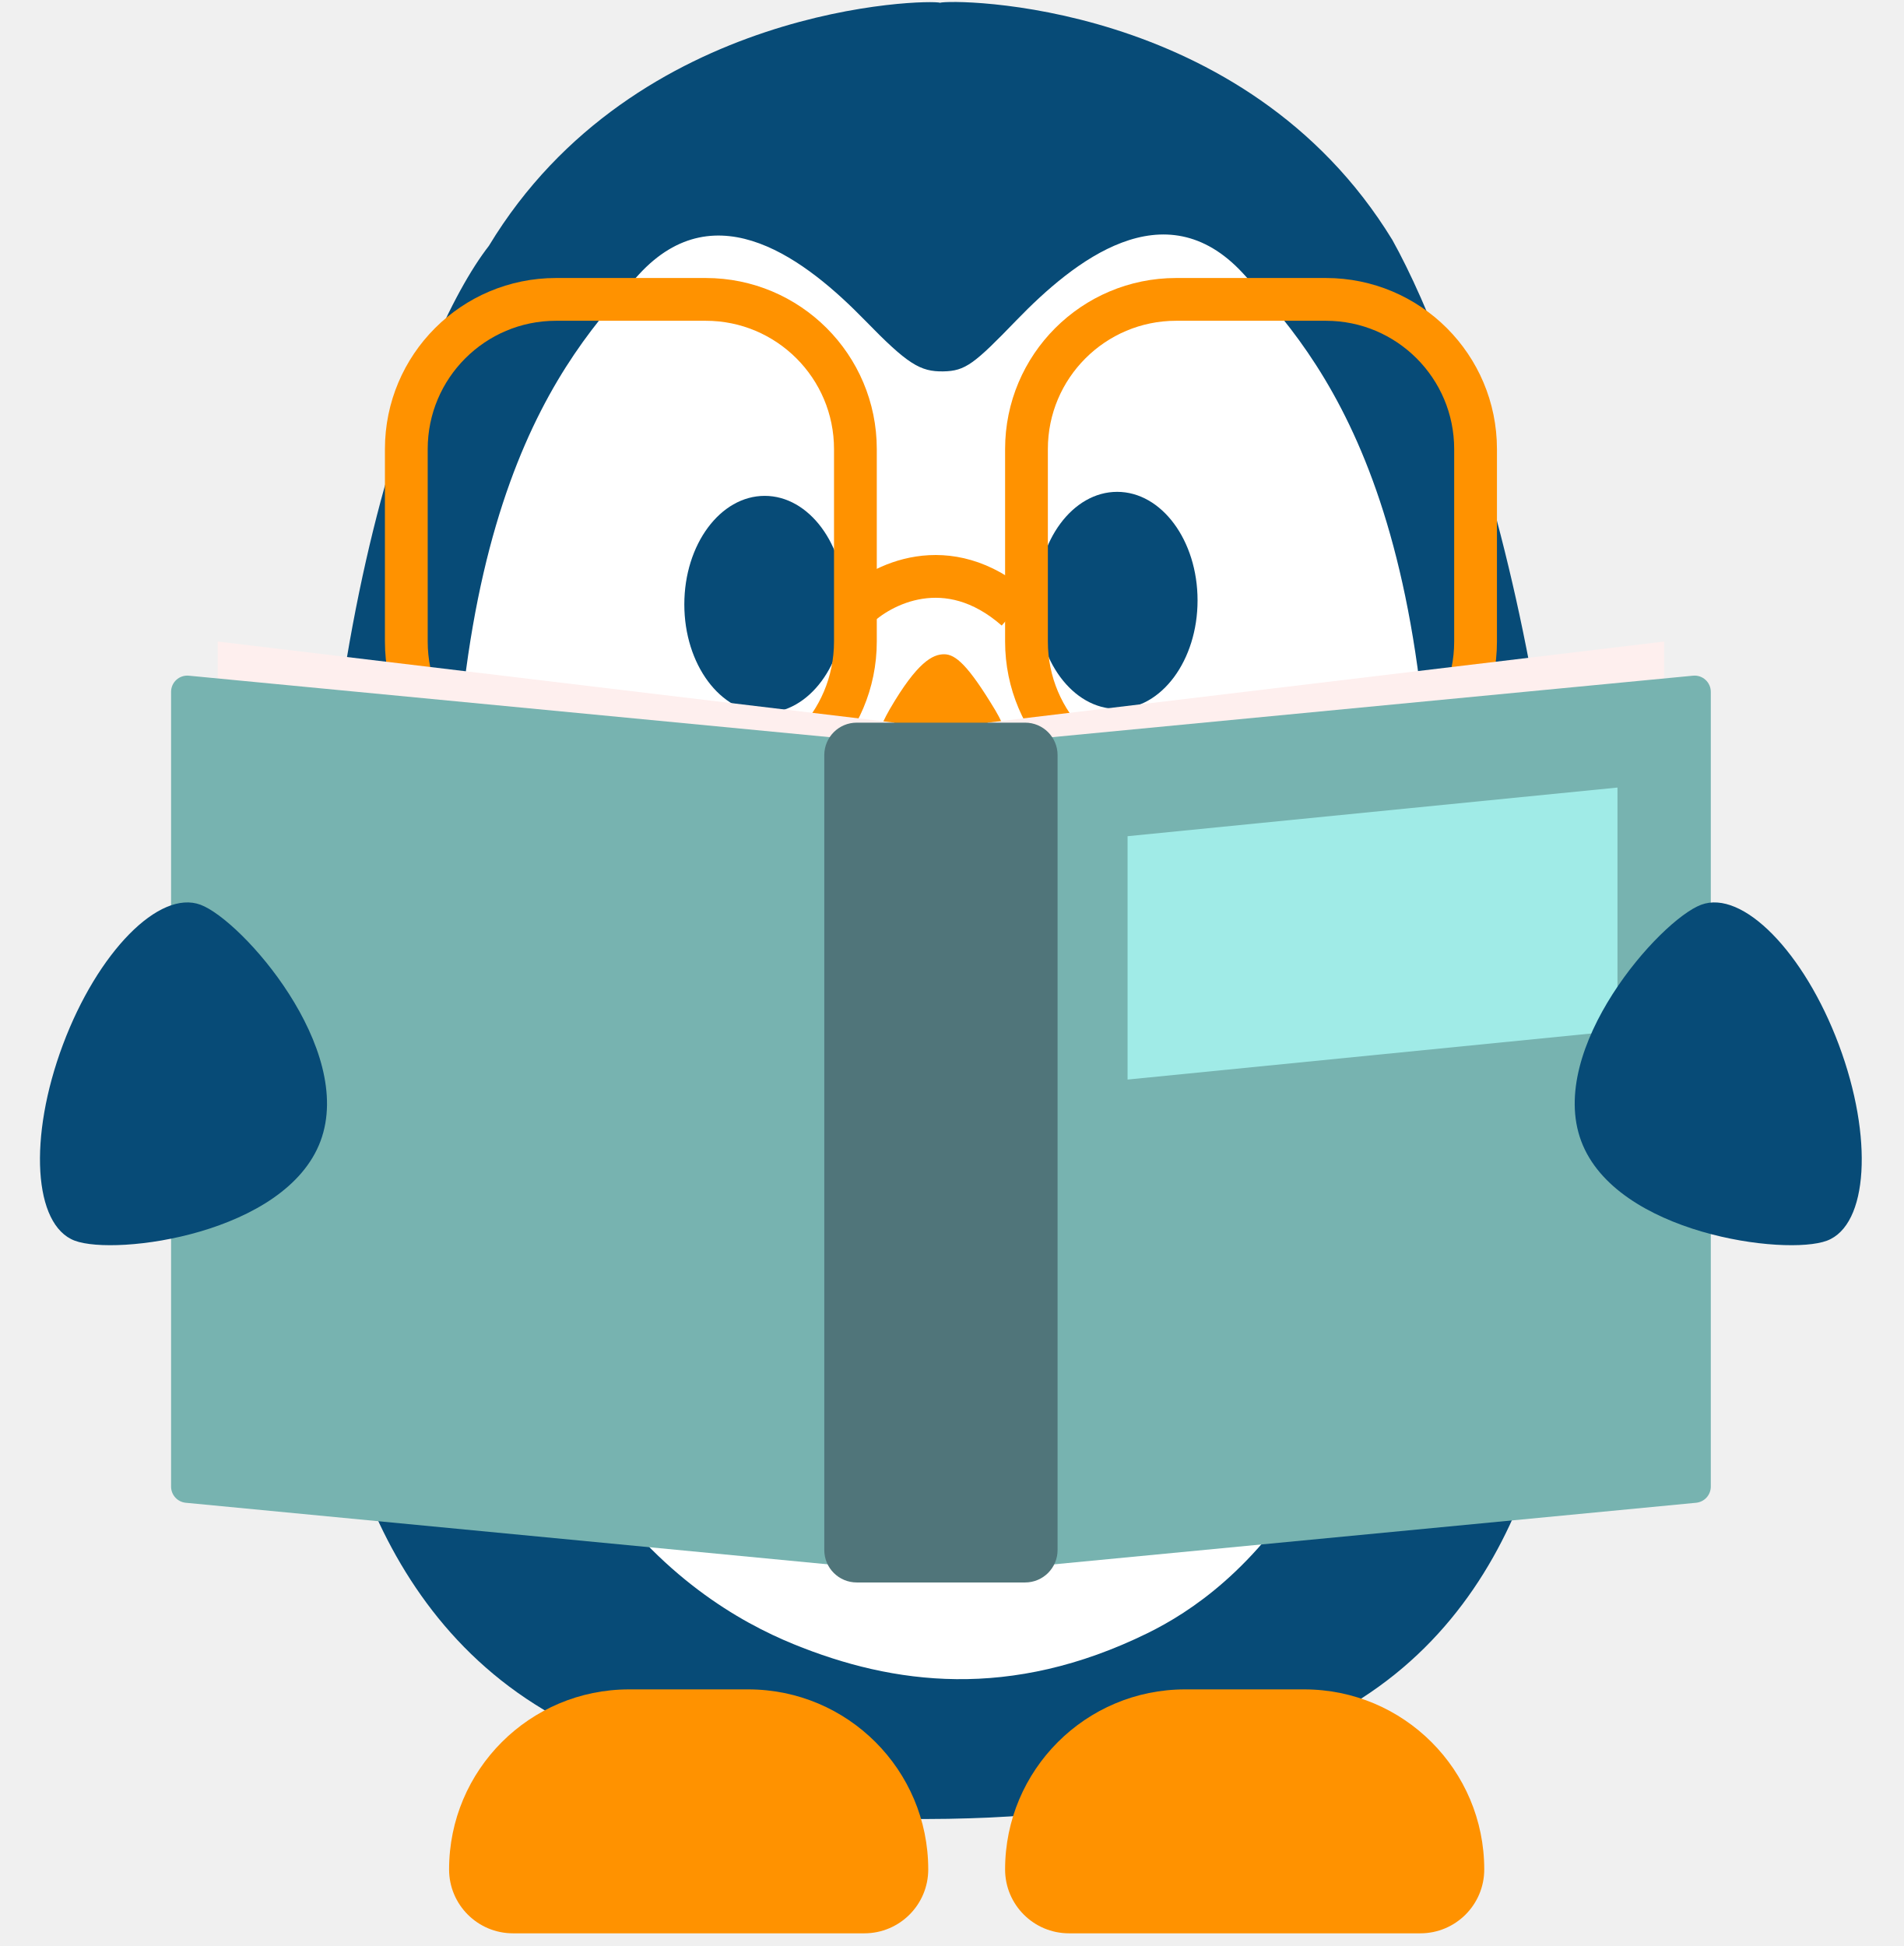
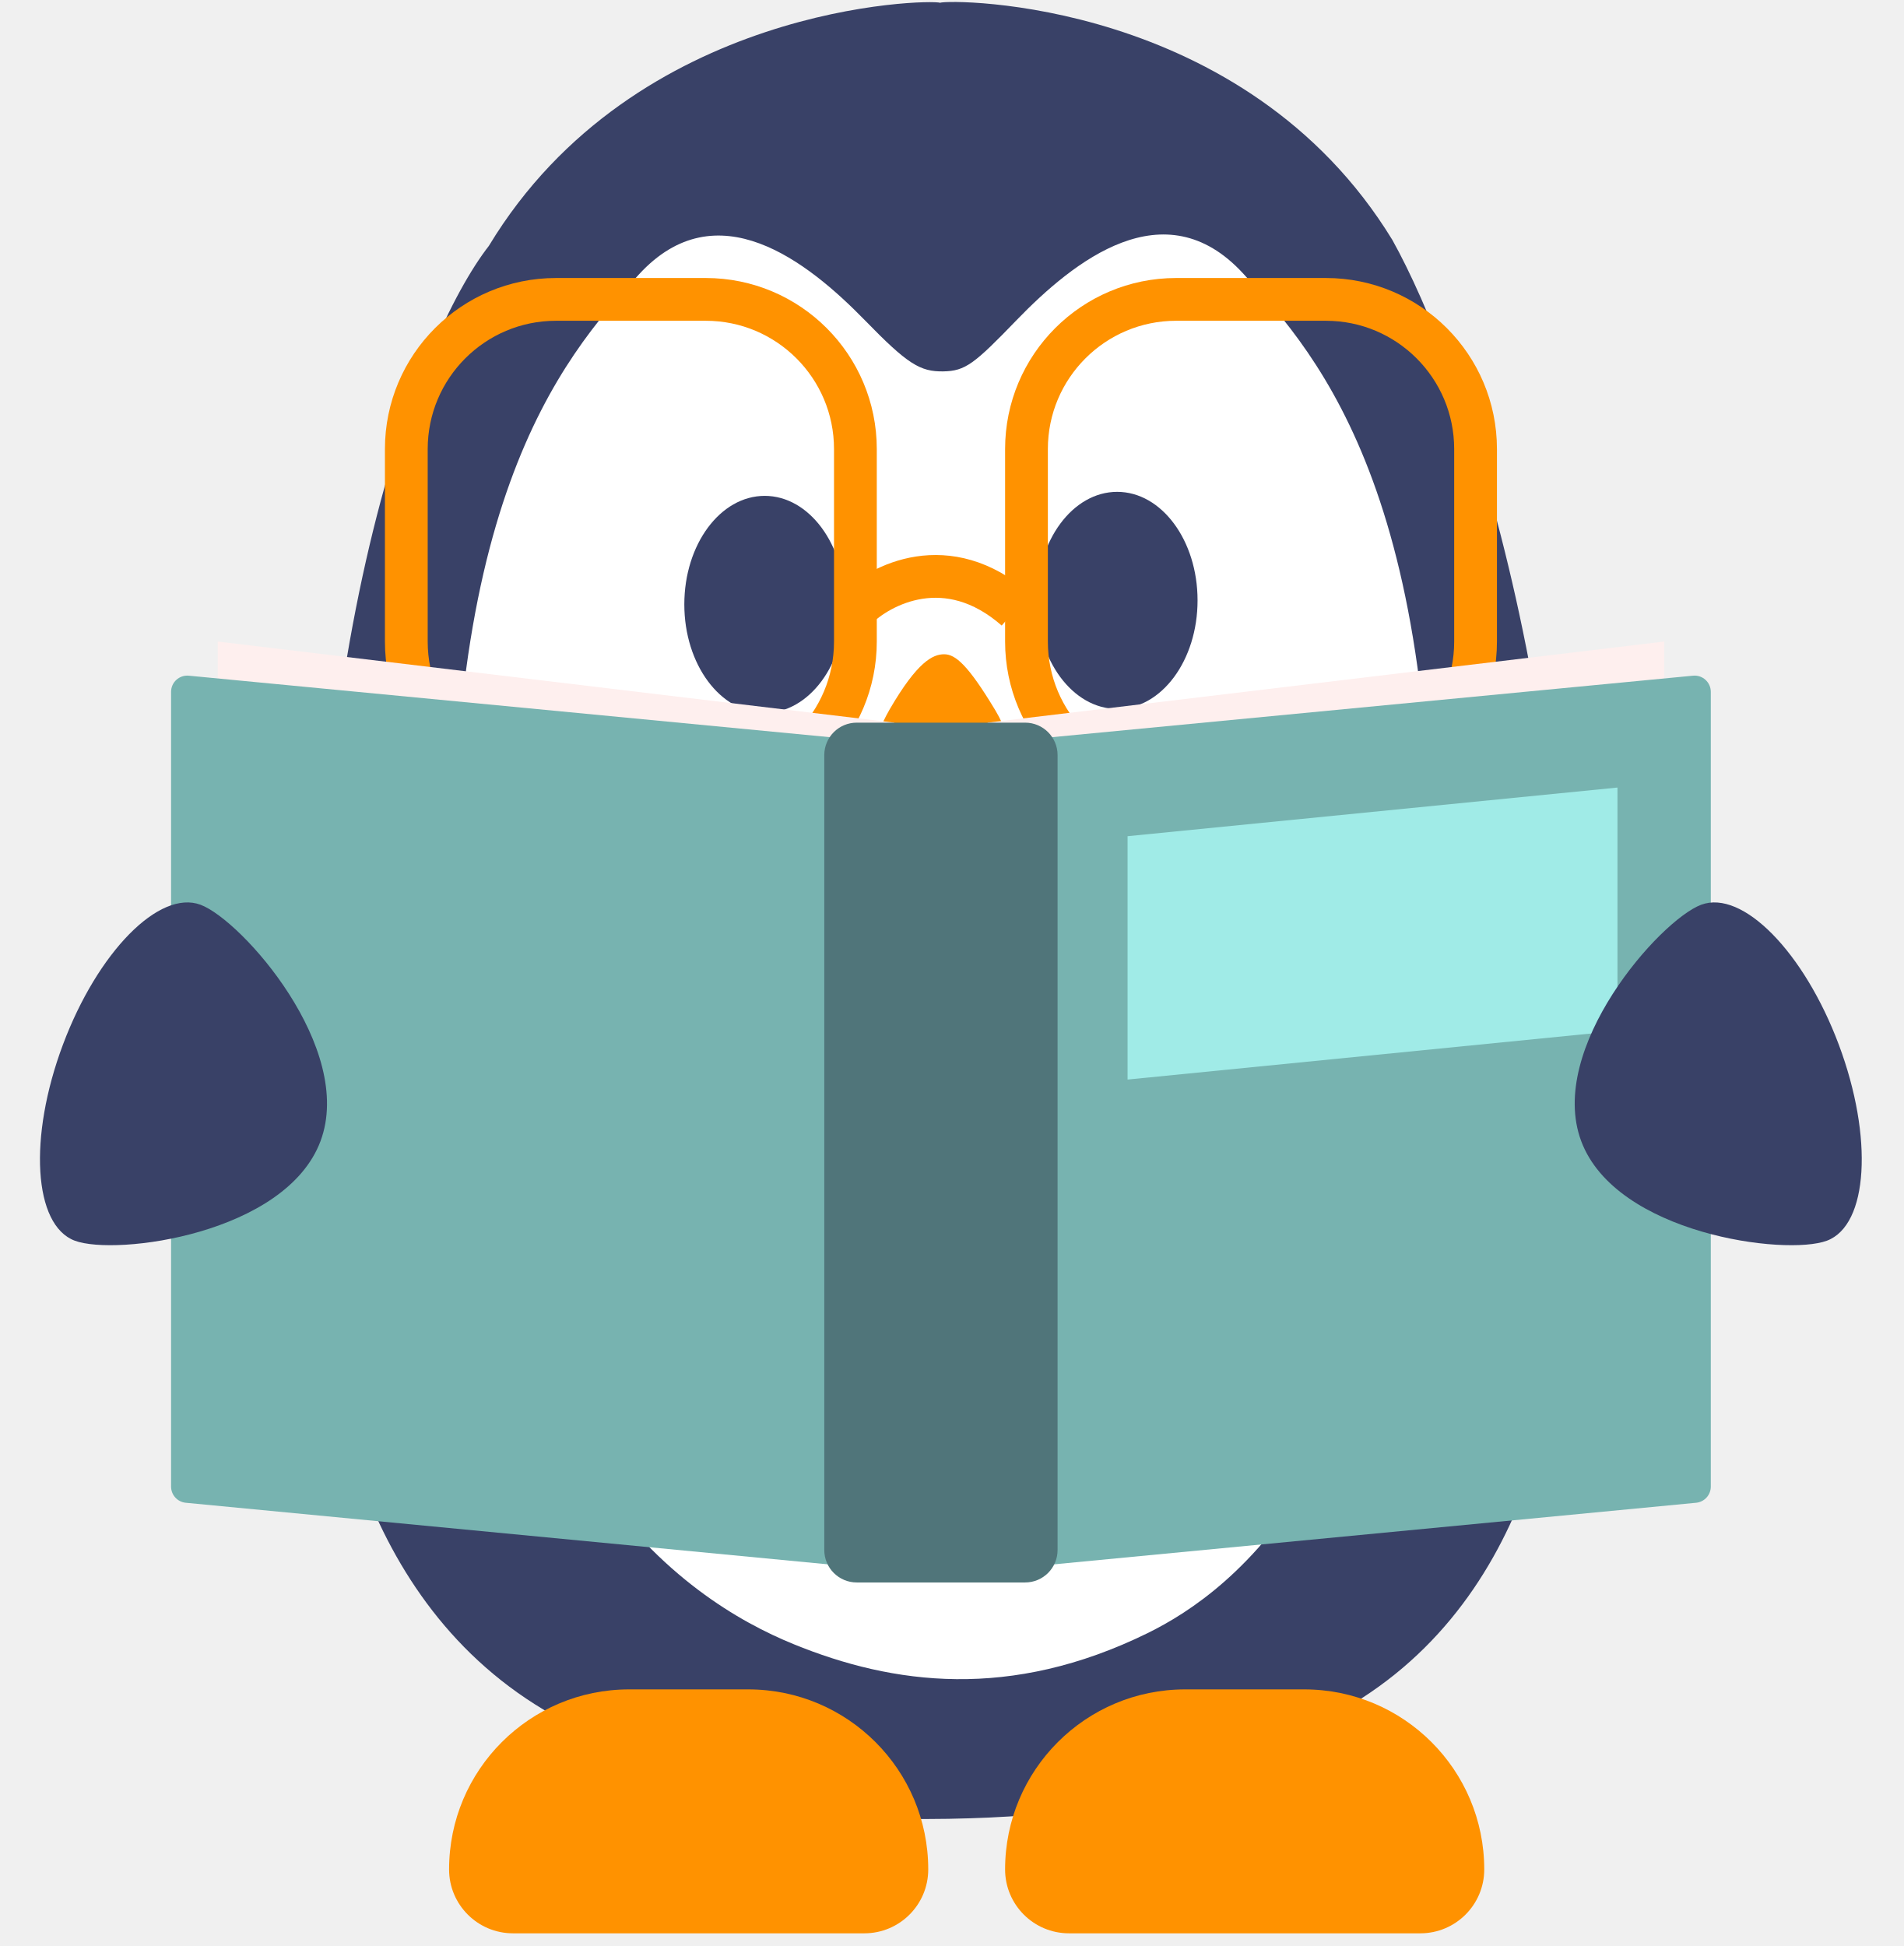
<svg xmlns="http://www.w3.org/2000/svg" width="89" height="91" viewBox="0 0 89 91" fill="none">
  <path d="M59.747 78.611C59.778 78.611 59.798 78.6 59.828 78.572C59.394 78.6 59.334 78.611 59.747 78.611Z" fill="white" />
  <path d="M63.85 78.576C63.871 78.596 63.891 78.606 63.911 78.606C64.274 78.606 64.224 78.596 63.85 78.576Z" fill="white" />
-   <path d="M43.958 0.129C44.45 -0.041 58.204 -0.077 65.107 11.217C68.36 17.039 74.545 34.534 73.259 57.942C73.27 62.468 72.515 73.746 63.658 79.426C56.14 84.244 50.075 84.883 45.351 85.028C40.076 85.188 33.374 85 25.009 79.695C16.122 74.062 14.98 62.79 14.968 58.263C13.444 30.924 19.595 15.694 22.861 11.497C29.712 0.166 43.465 -0.038 43.958 0.129Z" fill="#074B77" />
+   <path d="M43.958 0.129C44.45 -0.041 58.204 -0.077 65.107 11.217C68.36 17.039 74.545 34.534 73.259 57.942C73.27 62.468 72.515 73.746 63.658 79.426C56.14 84.244 50.075 84.883 45.351 85.028C40.076 85.188 33.374 85 25.009 79.695C16.122 74.062 14.98 62.79 14.968 58.263C13.444 30.924 19.595 15.694 22.861 11.497C29.712 0.166 43.465 -0.038 43.958 0.129Z" fill="#394167" />
  <path d="M61.872 80.78C61.882 80.78 61.892 80.769 61.902 80.76C61.72 80.769 61.69 80.78 61.872 80.78Z" fill="white" />
  <path d="M58.108 12.764C54.448 8.819 50.225 12.194 47.542 14.965C45.557 17.02 45.145 17.35 44.108 17.367C43.029 17.385 42.439 17.029 40.451 14.984C37.754 12.219 33.513 8.867 29.873 12.838C26.233 16.801 20.289 23.747 21.307 46.105C22.326 68.463 32.053 74.82 37.11 76.885C41.76 78.784 47.241 79.522 53.665 76.369C57.646 74.411 65.947 68.34 66.848 45.978C67.75 23.623 61.776 16.715 58.108 12.764Z" fill="white" />
  <path d="M61.759 80.763C61.769 80.772 61.779 80.772 61.789 80.772C61.941 80.783 61.921 80.772 61.759 80.763Z" fill="white" />
  <path d="M46.54 33.21C45.269 31.098 44.678 30.593 44.149 30.595C43.62 30.596 42.901 30.942 41.606 33.165C41.17 33.924 40.679 35.058 40.801 35.617C40.919 36.175 43.602 37.192 44.363 37.127C45.144 37.062 47.167 36.112 47.292 35.647C47.427 35.14 47.01 33.987 46.54 33.21Z" fill="#FF9200" />
  <path d="M21 87.419C21 82.769 24.769 79 29.419 79H34.987C39.637 79 43.406 82.769 43.406 87.419C43.406 89.069 42.068 90.407 40.419 90.407H23.988C22.337 90.407 21 89.069 21 87.419Z" fill="#FF9200" />
  <path d="M47 87.419C47 82.769 50.769 79 55.419 79H60.987C65.637 79 69.406 82.769 69.406 87.419C69.406 89.069 68.068 90.407 66.418 90.407H49.987C48.337 90.407 47 89.069 47 87.419Z" fill="#FF9200" />
-   <ellipse cx="52.241" cy="28.075" rx="3.759" ry="5.075" fill="#074B77" />
-   <ellipse cx="35.759" cy="28.263" rx="3.759" ry="5.075" fill="#074B77" />
+   <ellipse cx="52.241" cy="28.075" rx="3.759" ry="5.075" fill="#394167" />
+   <ellipse cx="35.759" cy="28.263" rx="3.759" ry="5.075" fill="#394167" />
  <rect x="19" y="14" width="21" height="23" rx="7" stroke="#FF9200" stroke-width="2" />
  <rect x="48" y="14" width="21" height="23" rx="7" stroke="#FF9200" stroke-width="2" />
  <path d="M40 28.5C41.167 27.333 44.3 25.7 47.5 28.5" stroke="#FF9200" stroke-width="2" />
  <path d="M41.818 33.793L10.182 30V68.69L41.818 72.483V33.793Z" fill="#FEEFEE" />
  <path d="M46.182 33.793L77.818 30V68.69L46.182 72.483V33.793Z" fill="#FEEFEE" />
  <path d="M48.364 34.552L79.169 31.597C79.615 31.554 80 31.904 80 32.352V69.517C80 69.908 79.703 70.235 79.314 70.273L48.364 73.241V34.552Z" fill="#77B3B0" />
  <path d="M52.727 39.103L75.636 36.828V48.207L52.727 50.483V39.103Z" fill="#A0EBE7" />
  <path d="M39.636 34.552L8.831 31.597C8.385 31.554 8 31.904 8 32.352V69.517C8 69.908 8.297 70.235 8.686 70.273L39.636 73.241V34.552Z" fill="#77B3B0" />
  <rect x="38.545" y="33.793" width="10.909" height="40.207" rx="1.517" fill="#50757A" />
-   <path d="M85.43 58.018C87.362 57.295 87.611 53.192 85.987 48.855C84.363 44.517 81.481 41.586 79.549 42.309C77.618 43.032 72.317 49.027 73.941 53.364C75.565 57.702 83.499 58.742 85.43 58.018Z" fill="#074B77" />
-   <path d="M3.497 58.018C1.566 57.295 1.317 53.192 2.941 48.855C4.565 44.517 7.447 41.586 9.379 42.309C11.31 43.032 16.611 49.027 14.987 53.364C13.363 57.702 5.429 58.742 3.497 58.018Z" fill="#074B77" />
+   <path d="M85.43 58.018C87.362 57.295 87.611 53.192 85.987 48.855C84.363 44.517 81.481 41.586 79.549 42.309C77.618 43.032 72.317 49.027 73.941 53.364C75.565 57.702 83.499 58.742 85.43 58.018Z" fill="#394167" />
+   <path d="M3.497 58.018C1.566 57.295 1.317 53.192 2.941 48.855C4.565 44.517 7.447 41.586 9.379 42.309C11.31 43.032 16.611 49.027 14.987 53.364C13.363 57.702 5.429 58.742 3.497 58.018Z" fill="#394167" />
</svg>
